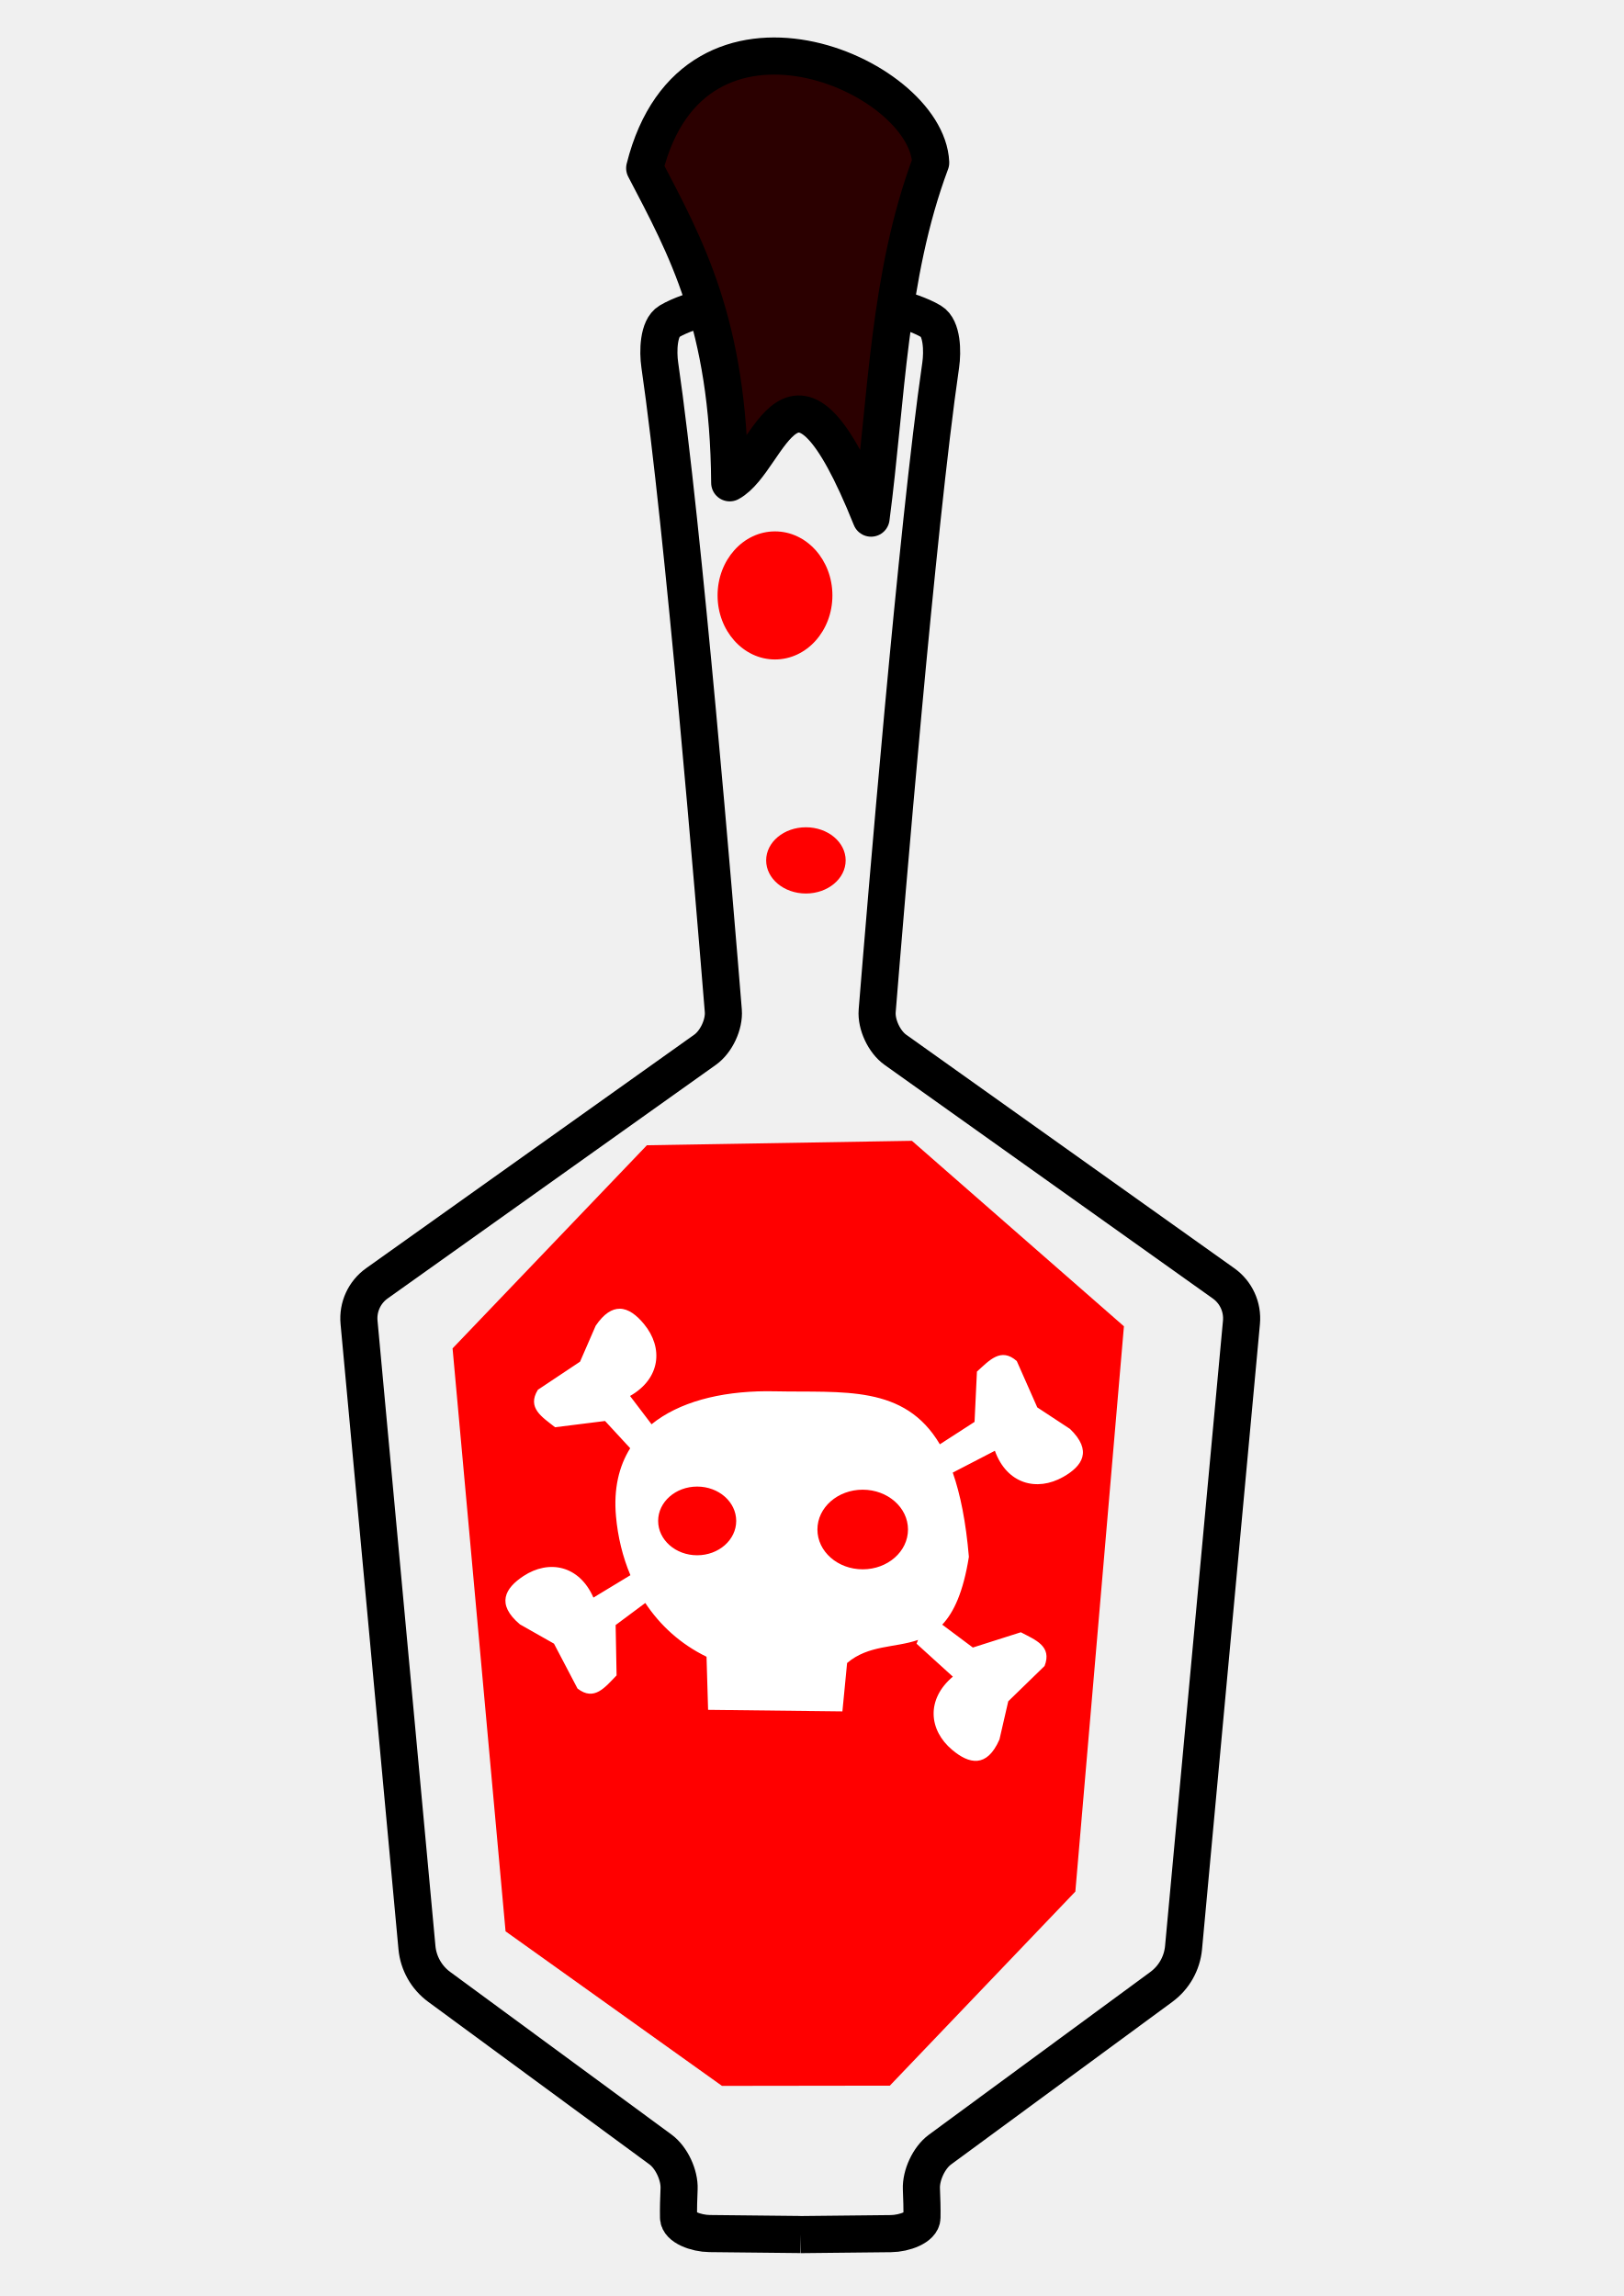
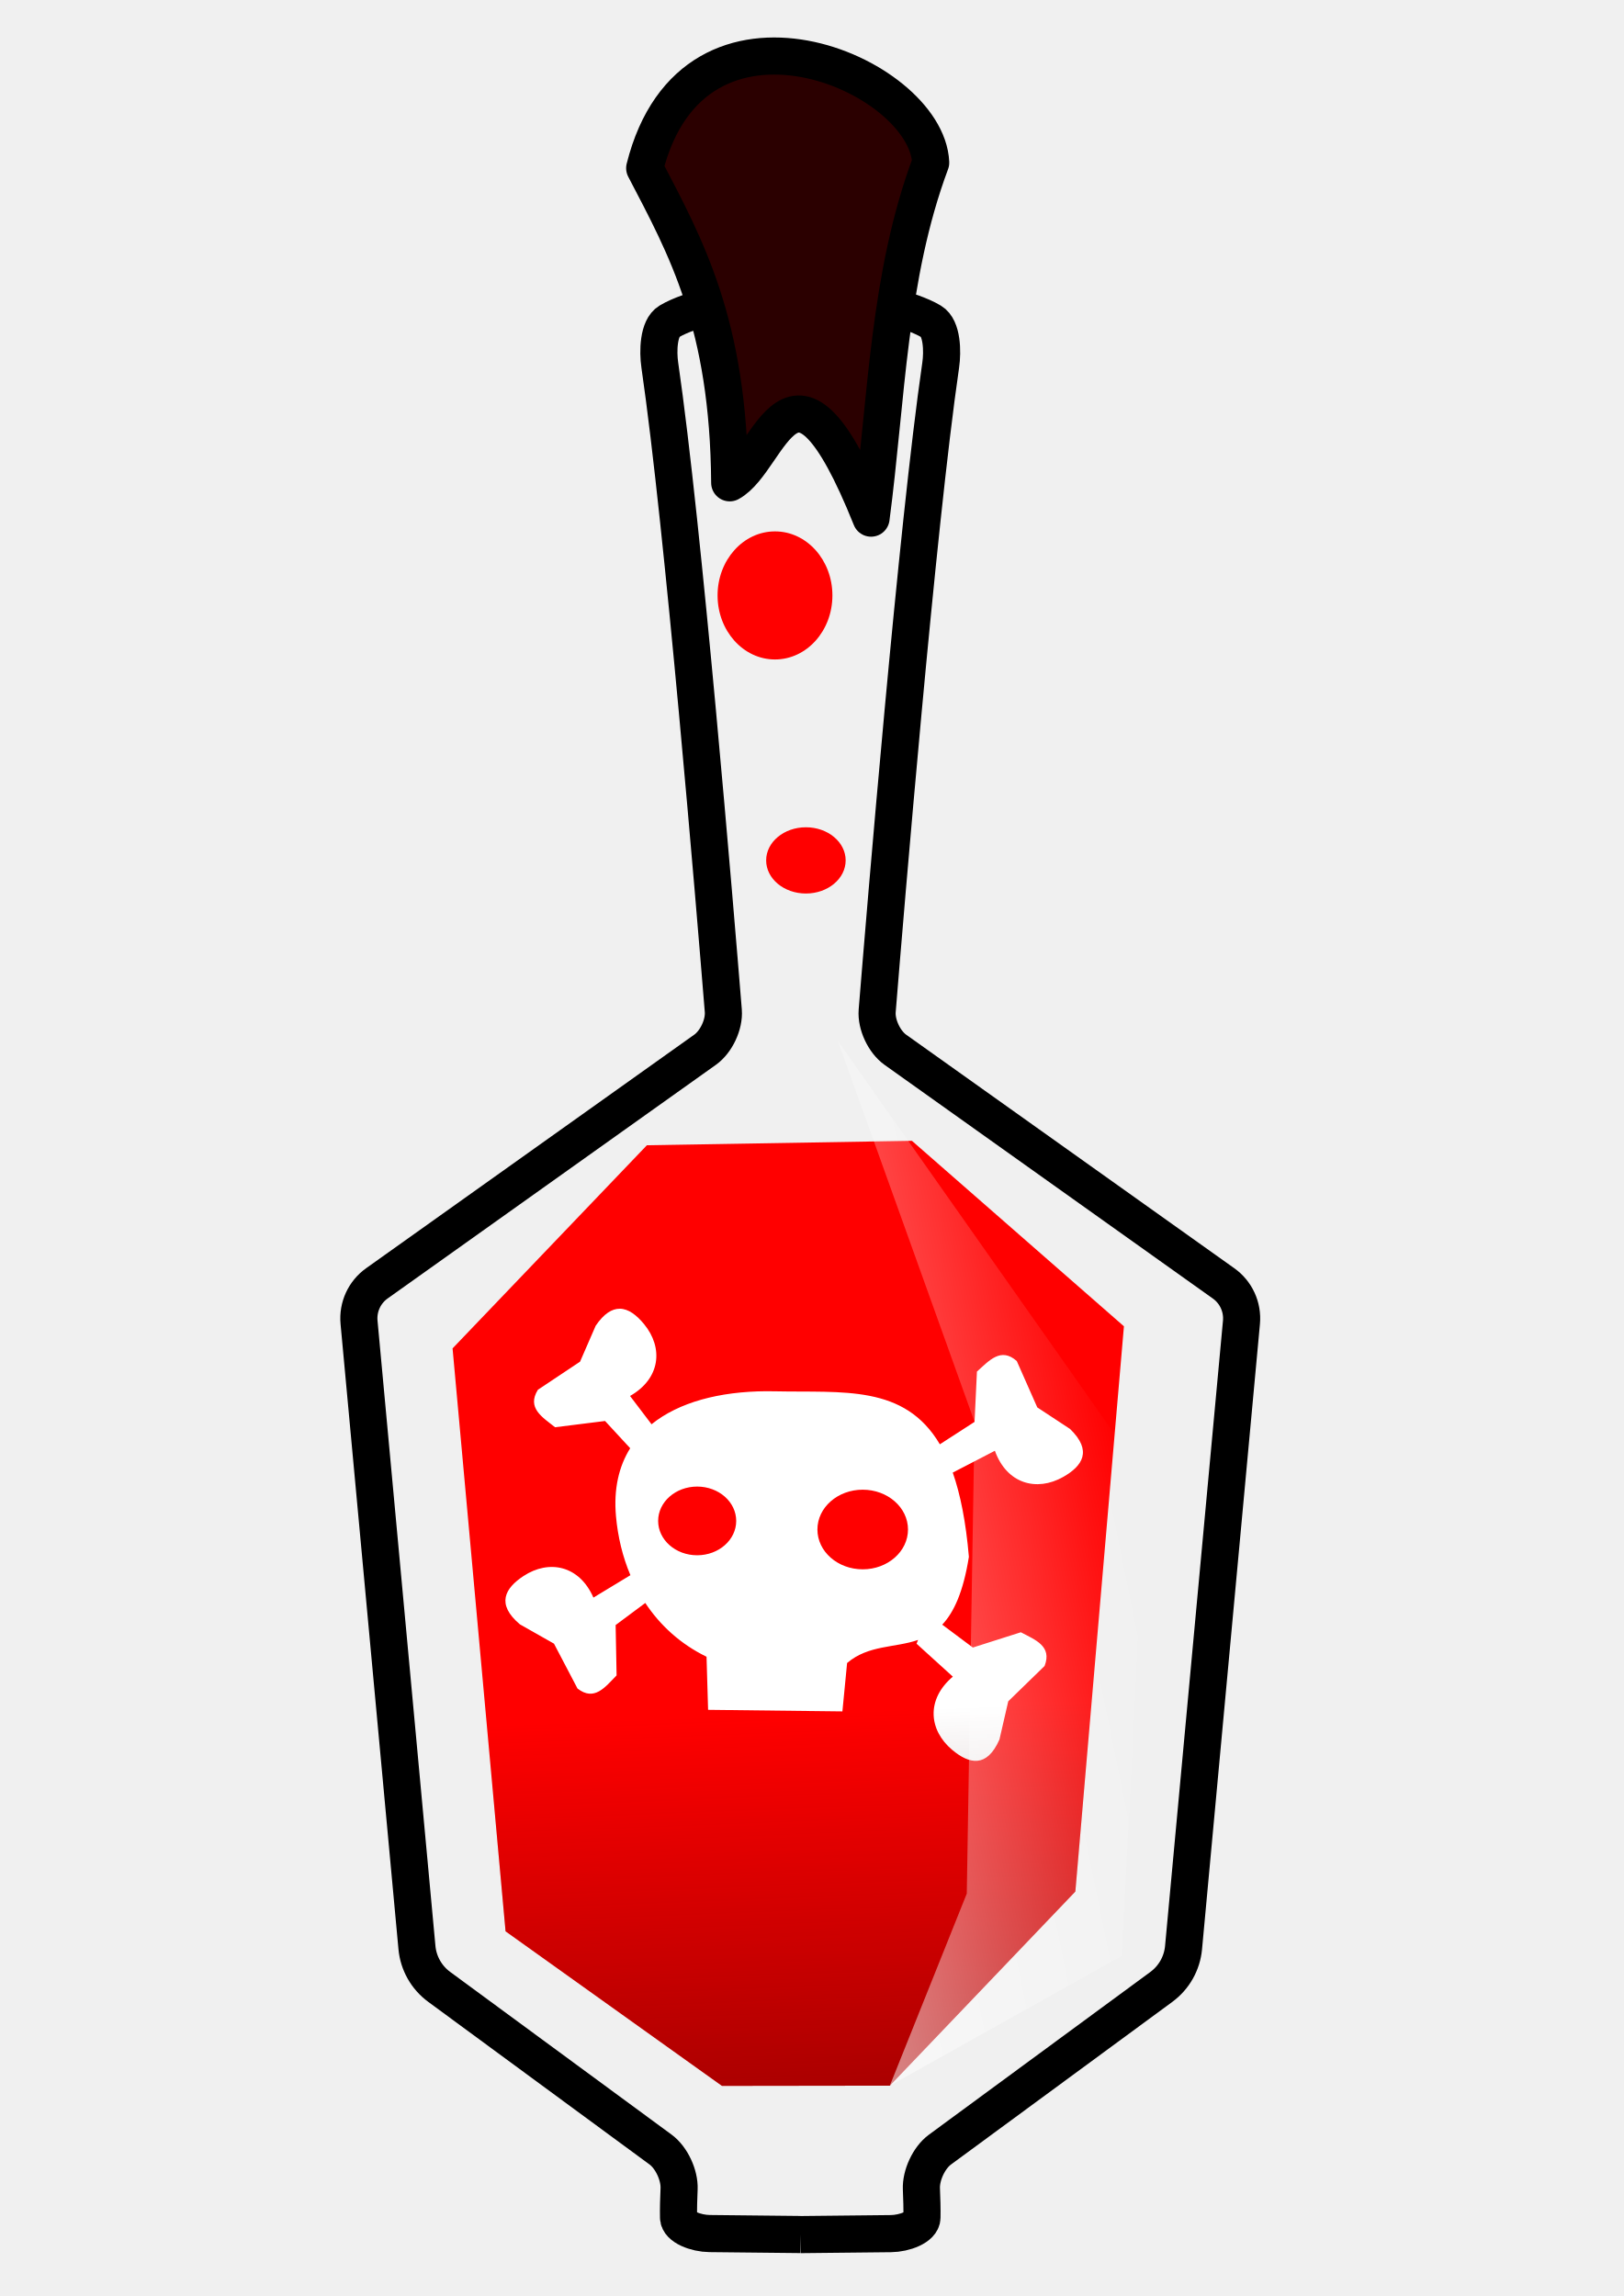
- <svg xmlns="http://www.w3.org/2000/svg" width="210mm" height="297mm" viewBox="0 0 210 297" version="1.1" id="svg5">
+ <svg xmlns="http://www.w3.org/2000/svg" xmlns:xlink="http://www.w3.org/1999/xlink" width="210mm" height="297mm" viewBox="0 0 210 297" version="1.1" id="svg5">
  <defs id="defs2">
-     </defs>
+     <linearGradient id="linearGradient2527">
+       <stop style="stop-color:#ffffff;stop-opacity:1;" offset="0" id="stop2523" />
+       <stop style="stop-color:#ffffff;stop-opacity:0;" offset="1" id="stop2525" />
+     </linearGradient>
+     <linearGradient id="linearGradient1725">
+       <stop style="stop-color:#420000;stop-opacity:1;" offset="0" id="stop1721" />
+       <stop style="stop-color:#420000;stop-opacity:0;" offset="1" id="stop1723" />
+     </linearGradient>
+     <linearGradient xlink:href="#linearGradient1725" id="linearGradient1727" x1="113.118" y1="330.077" x2="108.952" y2="221.378" gradientUnits="userSpaceOnUse" />
+     <linearGradient xlink:href="#linearGradient2527" id="linearGradient2529" x1="61.212" y1="219.907" x2="148.266" y2="202.224" gradientUnits="userSpaceOnUse" />
+   </defs>
  <g id="layer1">
    <path style="fill:none;stroke:#000000;stroke-width:1.5;stroke-linecap:butt;stroke-linejoin:miter;stroke-miterlimit:4;stroke-dasharray:none;stroke-opacity:1" d="m 42.1,118.146 c 0.1,0.125 -1.572,0.383 -2.464,0.916 -0.445,0.266 -0.461,1.214 -0.382,1.761 0.958,6.575 2.238,22.039 2.567,26.102 0.044,0.548 -0.285,1.252 -0.735,1.572 l -13.263,9.442 a 1.737,1.737 114.632 0 0 -0.722,1.576 l 2.34,25.27 a 2.225,2.225 60.511 0 0 0.898,1.588 l 8.946,6.575 c 0.445,0.327 0.773,1.039 0.749,1.591 -0.017,0.379 -0.029,0.806 -0.022,1.161 0.007,0.377 0.703,0.638 1.255,0.644 l 3.663,0.039 m 2.83,-78.234 c -0.1,0.125 1.572,0.383 2.464,0.916 0.445,0.266 0.461,1.214 0.382,1.761 -0.958,6.575 -2.238,22.039 -2.567,26.102 -0.044,0.548 0.285,1.252 0.735,1.572 l 13.263,9.442 a 1.737,1.737 65.368 0 1 0.722,1.576 l -2.34,25.27 a 2.225,2.225 119.489 0 1 -0.898,1.588 l -8.946,6.575 c -0.445,0.327 -0.773,1.039 -0.749,1.591 0.017,0.379 0.029,0.806 0.022,1.161 -0.007,0.377 -0.703,0.638 -1.255,0.644 l -3.663,0.039" id="path1046" transform="matrix(3.20057,0,0,3.20057,-40.3026,-339.4896)" />
    <path id="potion" style="fill:#ff0000;fill-opacity:1;stroke:none;stroke-width:0.847px;stroke-linecap:butt;stroke-linejoin:miter;stroke-opacity:1" d="m 100.233,68.738 a 7.426,8.283 0 0 0 -7.426,8.285 7.426,8.283 0 0 0 7.426,8.283 7.426,8.283 0 0 0 7.426,-8.283 7.426,8.283 0 0 0 -7.426,-8.285 z m 3.999,38.275 a 5.141,4.284 0 0 0 -5.142,4.284 5.141,4.284 0 0 0 5.142,4.284 5.141,4.284 0 0 0 5.14,-4.284 5.141,4.284 0 0 0 -5.14,-4.284 z m 13.71,40.558 -34.275,0.572 -25.135,26.278 6.854,75.405 27.991,19.994 21.708,-0.029 23.994,-25.107 6.283,-73.121 z" />
    <path id="path6088" style="fill:#ffffff;stroke:none;stroke-width:0.847px;stroke-linecap:butt;stroke-linejoin:miter;stroke-opacity:1" d="m 80.153,169.293 c -0.994,-0.006 -2.039,0.619 -3.111,2.2 l -2.021,4.646 -5.453,3.635 c -1.459,2.349 0.568,3.537 2.223,4.848 l 6.462,-0.809 3.253,3.523 c -1.467,2.347 -2.154,5.27 -1.839,8.797 0.238,2.663 0.86,5.245 1.867,7.626 l -4.785,2.898 c -1.823,-4.166 -5.742,-4.963 -9.049,-2.785 -2.378,1.566 -3.571,3.617 -0.458,6.247 l 4.408,2.497 3.042,5.805 c 2.182,1.698 3.577,-0.191 5.054,-1.699 l -0.124,-6.513 3.835,-2.855 c 1.923,2.901 4.56,5.317 7.922,6.955 l 0.202,6.867 17.37,0.202 0.607,-6.26 c 2.761,-2.353 6.177,-1.944 9.181,-2.984 l -0.2,0.486 4.696,4.264 c -3.474,2.935 -3.12,6.918 -0.091,9.467 2.179,1.833 4.486,2.392 6.12,-1.341 l 1.136,-4.937 4.699,-4.57 c 1.006,-2.576 -1.204,-3.373 -3.07,-4.36 l -6.207,1.975 -3.96,-2.961 c 1.503,-1.591 2.725,-4.227 3.448,-8.774 -0.388,-4.524 -1.1,-8.085 -2.086,-10.895 l 5.448,-2.823 c 1.542,4.278 5.4,5.332 8.844,3.379 2.477,-1.405 3.804,-3.373 0.872,-6.204 l -4.232,-2.784 -2.65,-5.994 c -2.065,-1.839 -3.581,-0.046 -5.155,1.36 l -0.309,6.507 -4.487,2.899 c -4.583,-7.759 -12.524,-6.663 -21.288,-6.854 -0.386,-0.01 -0.767,-0.013 -1.146,-0.01 v -0.002 c -6.079,0.034 -11.332,1.426 -14.854,4.275 l -2.782,-3.66 c 3.951,-2.251 4.331,-6.231 1.818,-9.29 -0.96,-1.169 -2.022,-1.99 -3.149,-1.998 z m 10.016,23.003 a 5.049,4.443 0 0 1 5.048,4.442 5.049,4.443 0 0 1 -5.048,4.444 5.049,4.443 0 0 1 -5.049,-4.444 5.049,4.443 0 0 1 5.049,-4.442 z m 21.409,0.404 a 5.857,5.15 0 0 1 5.857,5.15 5.857,5.15 0 0 1 -5.857,5.15 5.857,5.15 0 0 1 -5.858,-5.15 5.857,5.15 0 0 1 5.858,-5.15 z" />
    <path style="fill:#2b0000;stroke:#000000;stroke-width:4.801;stroke-linecap:butt;stroke-linejoin:round;stroke-miterlimit:4;stroke-dasharray:none;stroke-opacity:1" d="M 94.378,62.454 C 94.229,41.854 88.716,31.981 83.381,21.752 89.697,-3.493 119.862,9.532 120.37,21.038 114.871,35.781 114.694,51.589 112.658,67.024 102.425,41.493 99.711,59.568 94.378,62.454 Z" id="path8469" />
+     <path id="path1629" style="fill:url(#linearGradient1727);fill-opacity:1;stroke:none;stroke-width:0.847px;stroke-linecap:butt;stroke-linejoin:miter;stroke-opacity:1" d="m 100.233,68.738 a 7.426,8.283 0 0 0 -7.426,8.285 7.426,8.283 0 0 0 7.426,8.283 7.426,8.283 0 0 0 7.426,-8.283 7.426,8.283 0 0 0 -7.426,-8.285 z m 3.999,38.275 a 5.141,4.284 0 0 0 -5.142,4.284 5.141,4.284 0 0 0 5.142,4.284 5.141,4.284 0 0 0 5.14,-4.284 5.141,4.284 0 0 0 -5.14,-4.284 z m 13.71,40.558 -34.275,0.572 -25.135,26.278 6.854,75.405 27.991,19.994 21.708,-0.029 23.994,-25.107 6.283,-73.121 z" />
+     <path style="fill:url(#linearGradient2529);stroke:none;stroke-width:0.265px;stroke-linecap:butt;stroke-linejoin:miter;stroke-opacity:1;fill-opacity:1" d="m 108.366,134.656 17.676,49.273 -1.004,61.017 -9.953,24.845 30.006,-16.788 3.174,-61.664 z" id="path2191" />
  </g>
</svg>
